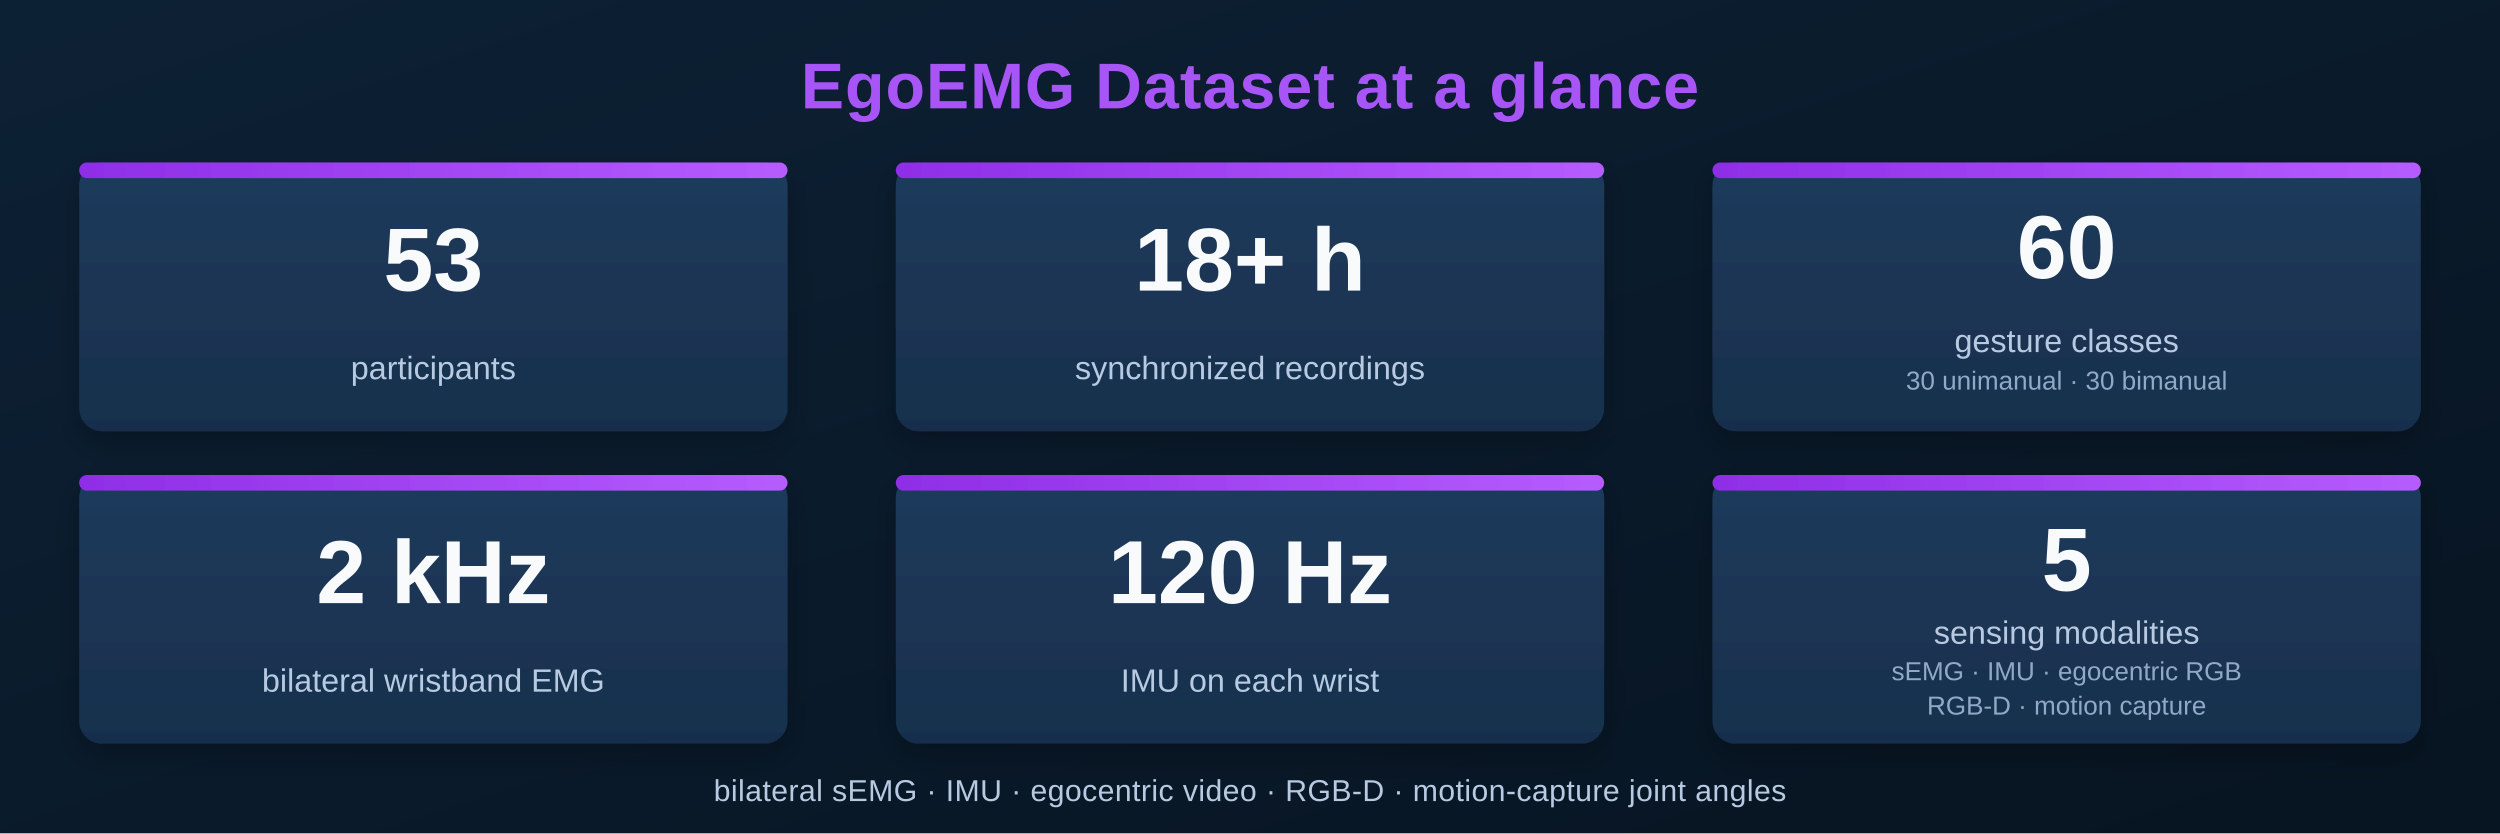
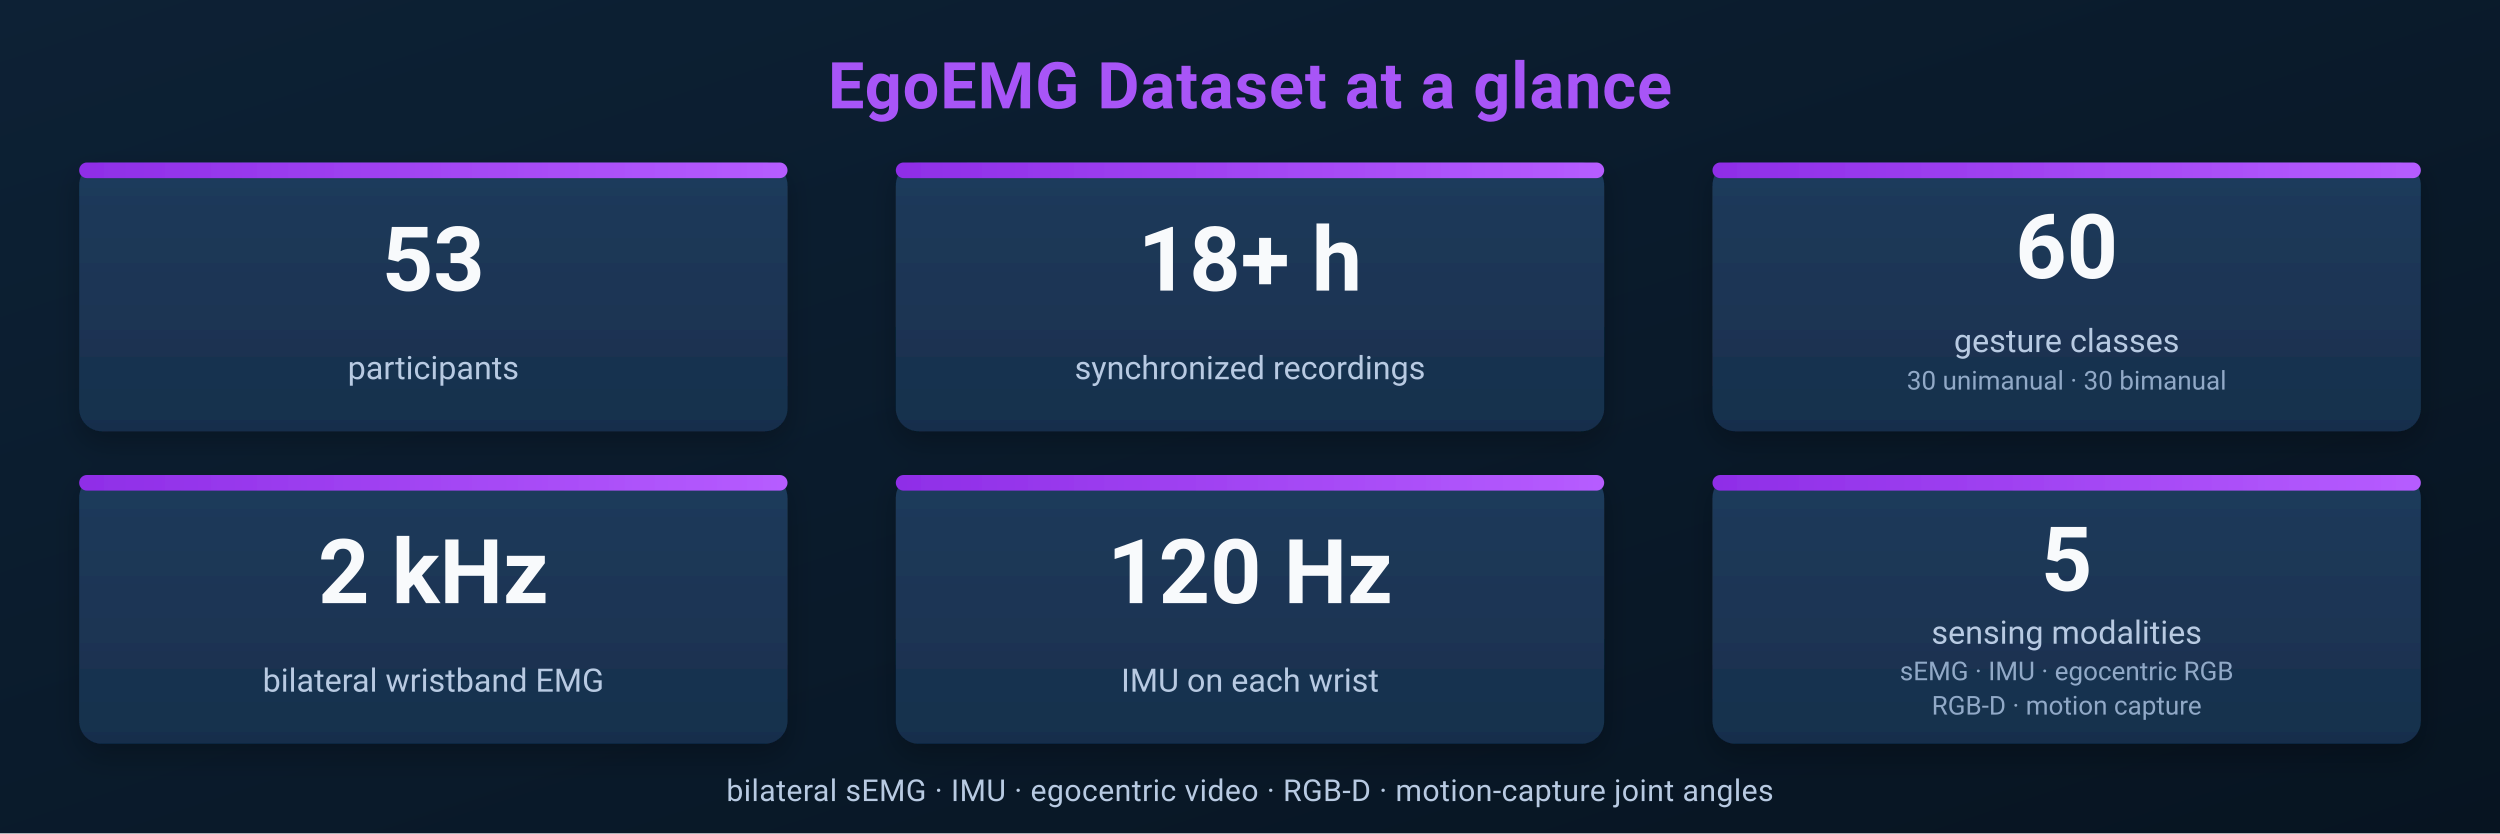
<svg xmlns="http://www.w3.org/2000/svg" width="2400" height="800" viewBox="0 0 2400 800" role="img" aria-labelledby="title description">
  <defs>
    <linearGradient id="background" x1="0" y1="0" x2="1" y2="1">
      <stop offset="0" stop-color="#0d2135" />
      <stop offset="1" stop-color="#071421" />
    </linearGradient>
    <linearGradient id="card" x1="0" y1="0" x2="0" y2="1">
      <stop offset="0" stop-color="#203b5c" />
      <stop offset="1" stop-color="#172f4c" />
    </linearGradient>
    <linearGradient id="accent" x1="0" y1="0" x2="1" y2="0">
      <stop offset="0" stop-color="#8f2ee7" />
      <stop offset="1" stop-color="#b65cff" />
    </linearGradient>
    <filter id="shadow" x="-10%" y="-10%" width="120%" height="130%">
      <feDropShadow dx="0" dy="12" stdDeviation="14" flood-color="#000000" flood-opacity="0.24" />
    </filter>
    <style>
-       .title { fill: #a855f7; font-family: Arial, Helvetica, sans-serif; font-size: 62px; font-weight: 700; letter-spacing: 1px; }
-       .value { fill: #f8fafc; font-family: Arial, Helvetica, sans-serif; font-size: 86px; font-weight: 700; }
-       .label { fill: #b8cae2; font-family: Arial, Helvetica, sans-serif; font-size: 31px; font-weight: 400; }
-       .detail { fill: #91a9c7; font-family: Arial, Helvetica, sans-serif; font-size: 25px; font-weight: 400; }
-       .footer { fill: #b8cae2; font-family: Arial, Helvetica, sans-serif; font-size: 29px; font-weight: 400; letter-spacing: 0.4px; }
+       .title { fill: #a855f7; font-family: 'Segoe UI', Roboto, 'Noto Sans', 'Helvetica Neue', Arial, sans-serif; font-size: 62px; font-weight: 700; letter-spacing: 1px; }
+       .value { fill: #f8fafc; font-family: 'Segoe UI', Roboto, 'Noto Sans', 'Helvetica Neue', Arial, sans-serif; font-size: 86px; font-weight: 700; }
+       .label { fill: #b8cae2; font-family: 'Segoe UI', Roboto, 'Noto Sans', 'Helvetica Neue', Arial, sans-serif; font-size: 31px; font-weight: 400; }
+       .detail { fill: #91a9c7; font-family: 'Segoe UI', Roboto, 'Noto Sans', 'Helvetica Neue', Arial, sans-serif; font-size: 25px; font-weight: 400; }
+       .footer { fill: #b8cae2; font-family: 'Segoe UI', Roboto, 'Noto Sans', 'Helvetica Neue', Arial, sans-serif; font-size: 29px; font-weight: 400; letter-spacing: 0.4px; }
    </style>
  </defs>
  <rect width="2400" height="800" fill="url(#background)" />
  <text x="1200" y="104" text-anchor="middle" class="title">EgoEMG Dataset at a glance</text>
  <g filter="url(#shadow)">
    <rect x="76" y="156" width="680" height="258" rx="22" fill="url(#card)" />
    <rect x="76" y="156" width="680" height="15" rx="7.5" fill="url(#accent)" />
    <rect x="860" y="156" width="680" height="258" rx="22" fill="url(#card)" />
    <rect x="860" y="156" width="680" height="15" rx="7.5" fill="url(#accent)" />
    <rect x="1644" y="156" width="680" height="258" rx="22" fill="url(#card)" />
    <rect x="1644" y="156" width="680" height="15" rx="7.5" fill="url(#accent)" />
    <rect x="76" y="456" width="680" height="258" rx="22" fill="url(#card)" />
    <rect x="76" y="456" width="680" height="15" rx="7.5" fill="url(#accent)" />
    <rect x="860" y="456" width="680" height="258" rx="22" fill="url(#card)" />
    <rect x="860" y="456" width="680" height="15" rx="7.5" fill="url(#accent)" />
    <rect x="1644" y="456" width="680" height="258" rx="22" fill="url(#card)" />
    <rect x="1644" y="456" width="680" height="15" rx="7.5" fill="url(#accent)" />
  </g>
  <g text-anchor="middle">
    <text x="416" y="279" class="value">53</text>
    <text x="416" y="364" class="label">participants</text>
    <text x="1200" y="279" class="value">18+ h</text>
    <text x="1200" y="364" class="label">synchronized recordings</text>
    <text x="1984" y="267" class="value">60</text>
    <text x="1984" y="338" class="label">gesture classes</text>
    <text x="1984" y="374" class="detail">30 unimanual · 30 bimanual</text>
    <text x="416" y="579" class="value">2 kHz</text>
    <text x="416" y="664" class="label">bilateral wristband EMG</text>
    <text x="1200" y="579" class="value">120 Hz</text>
    <text x="1200" y="664" class="label">IMU on each wrist</text>
    <text x="1984" y="567" class="value">5</text>
    <text x="1984" y="618" class="label">sensing modalities</text>
    <text x="1984" y="653" class="detail">sEMG · IMU · egocentric RGB</text>
    <text x="1984" y="686" class="detail">RGB-D · motion capture</text>
    <text x="1200" y="769" class="footer">bilateral sEMG · IMU · egocentric video · RGB-D · motion-capture joint angles</text>
  </g>
</svg>
